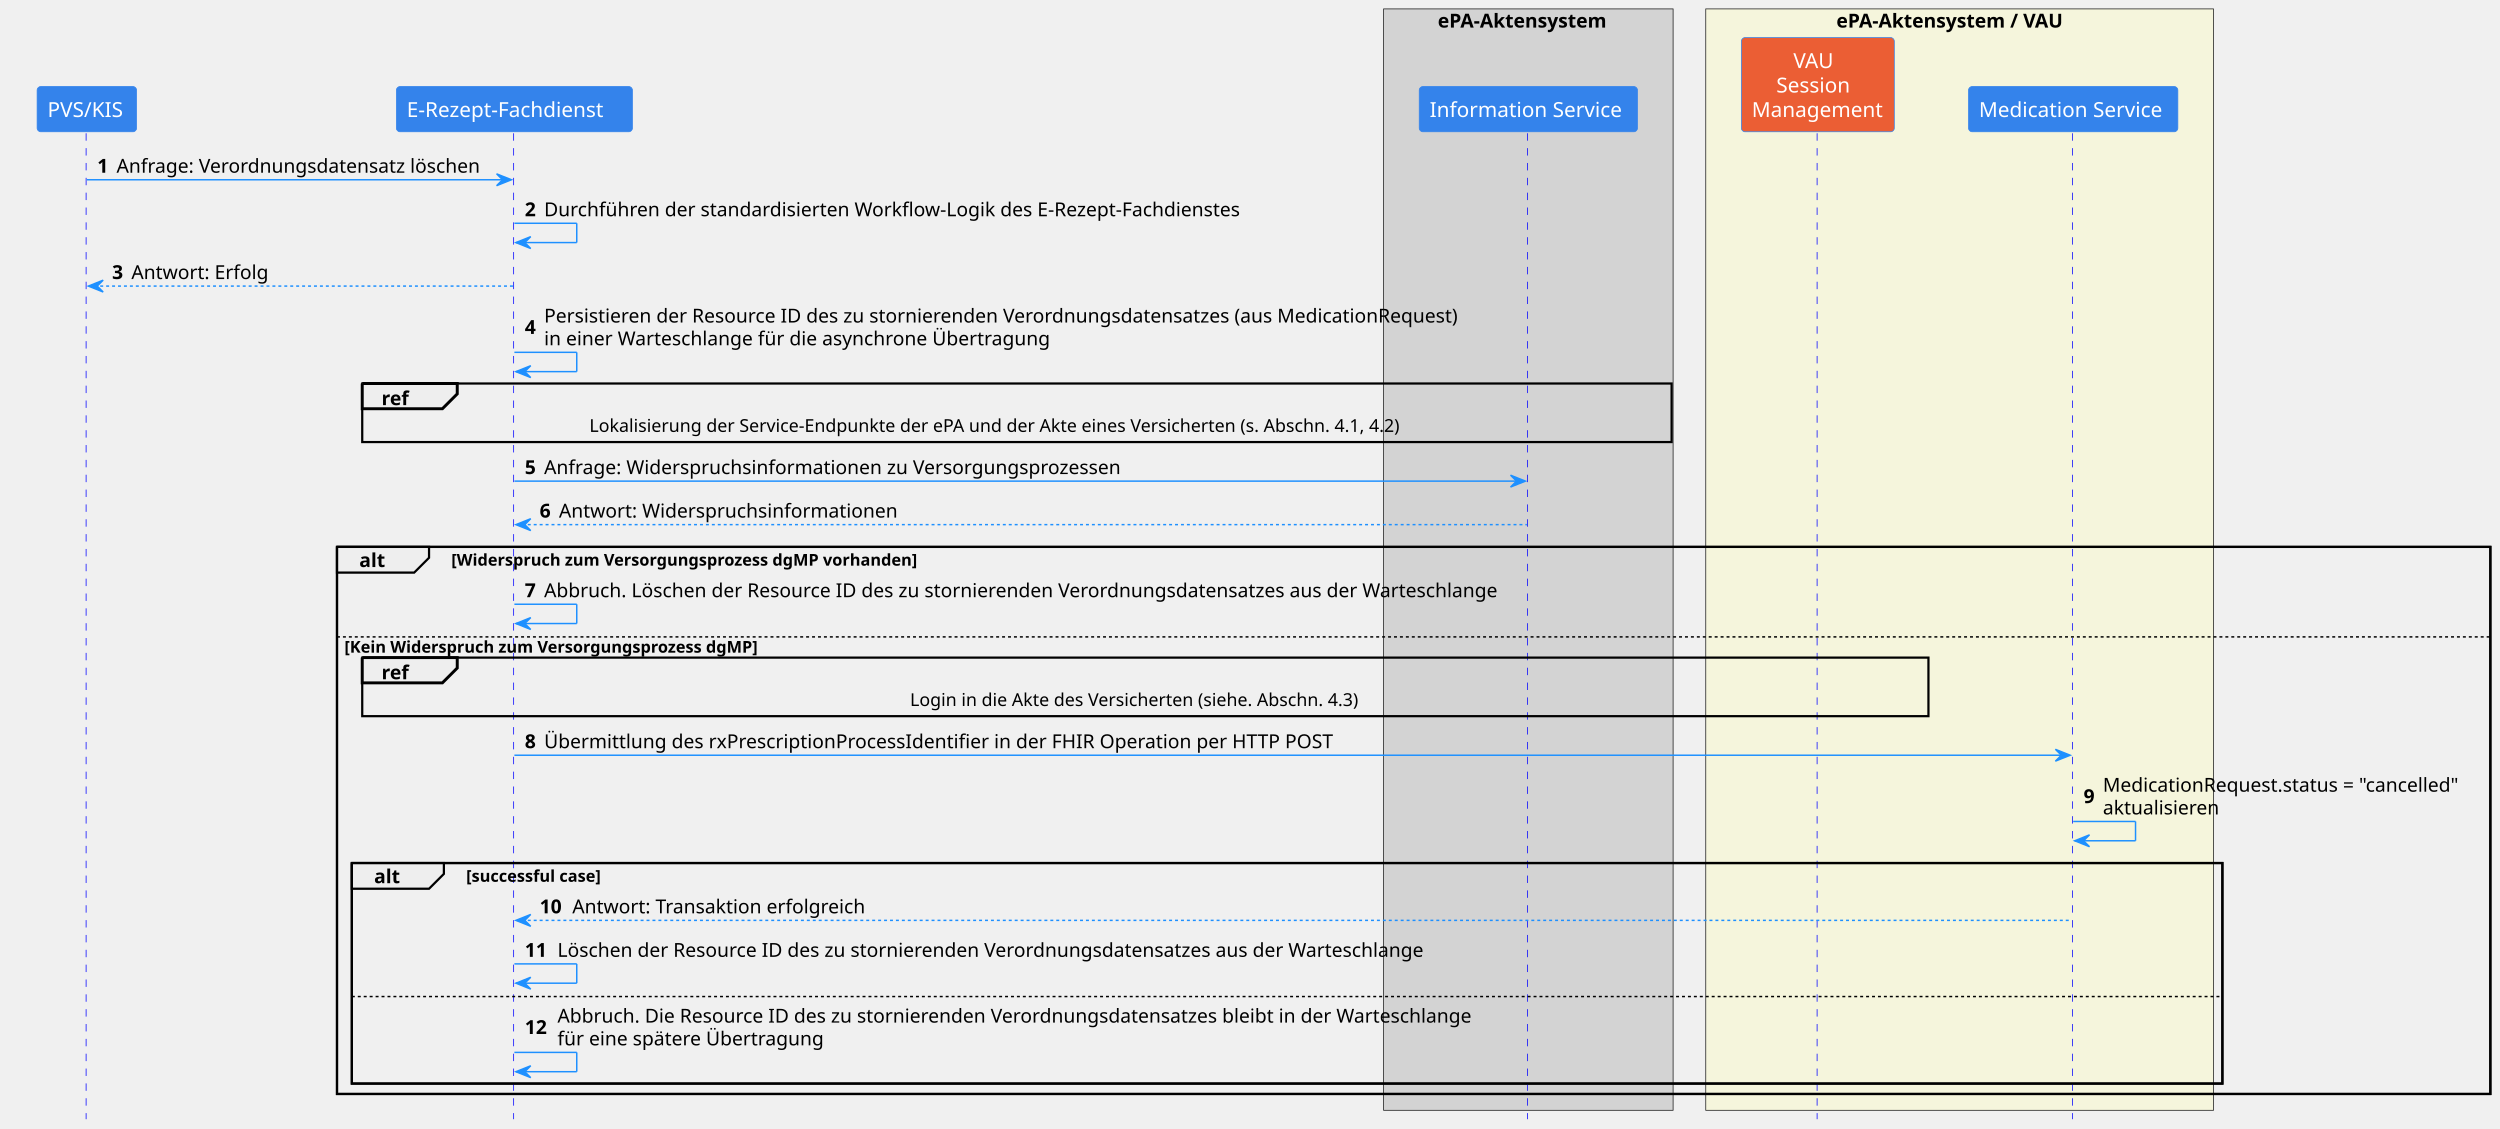
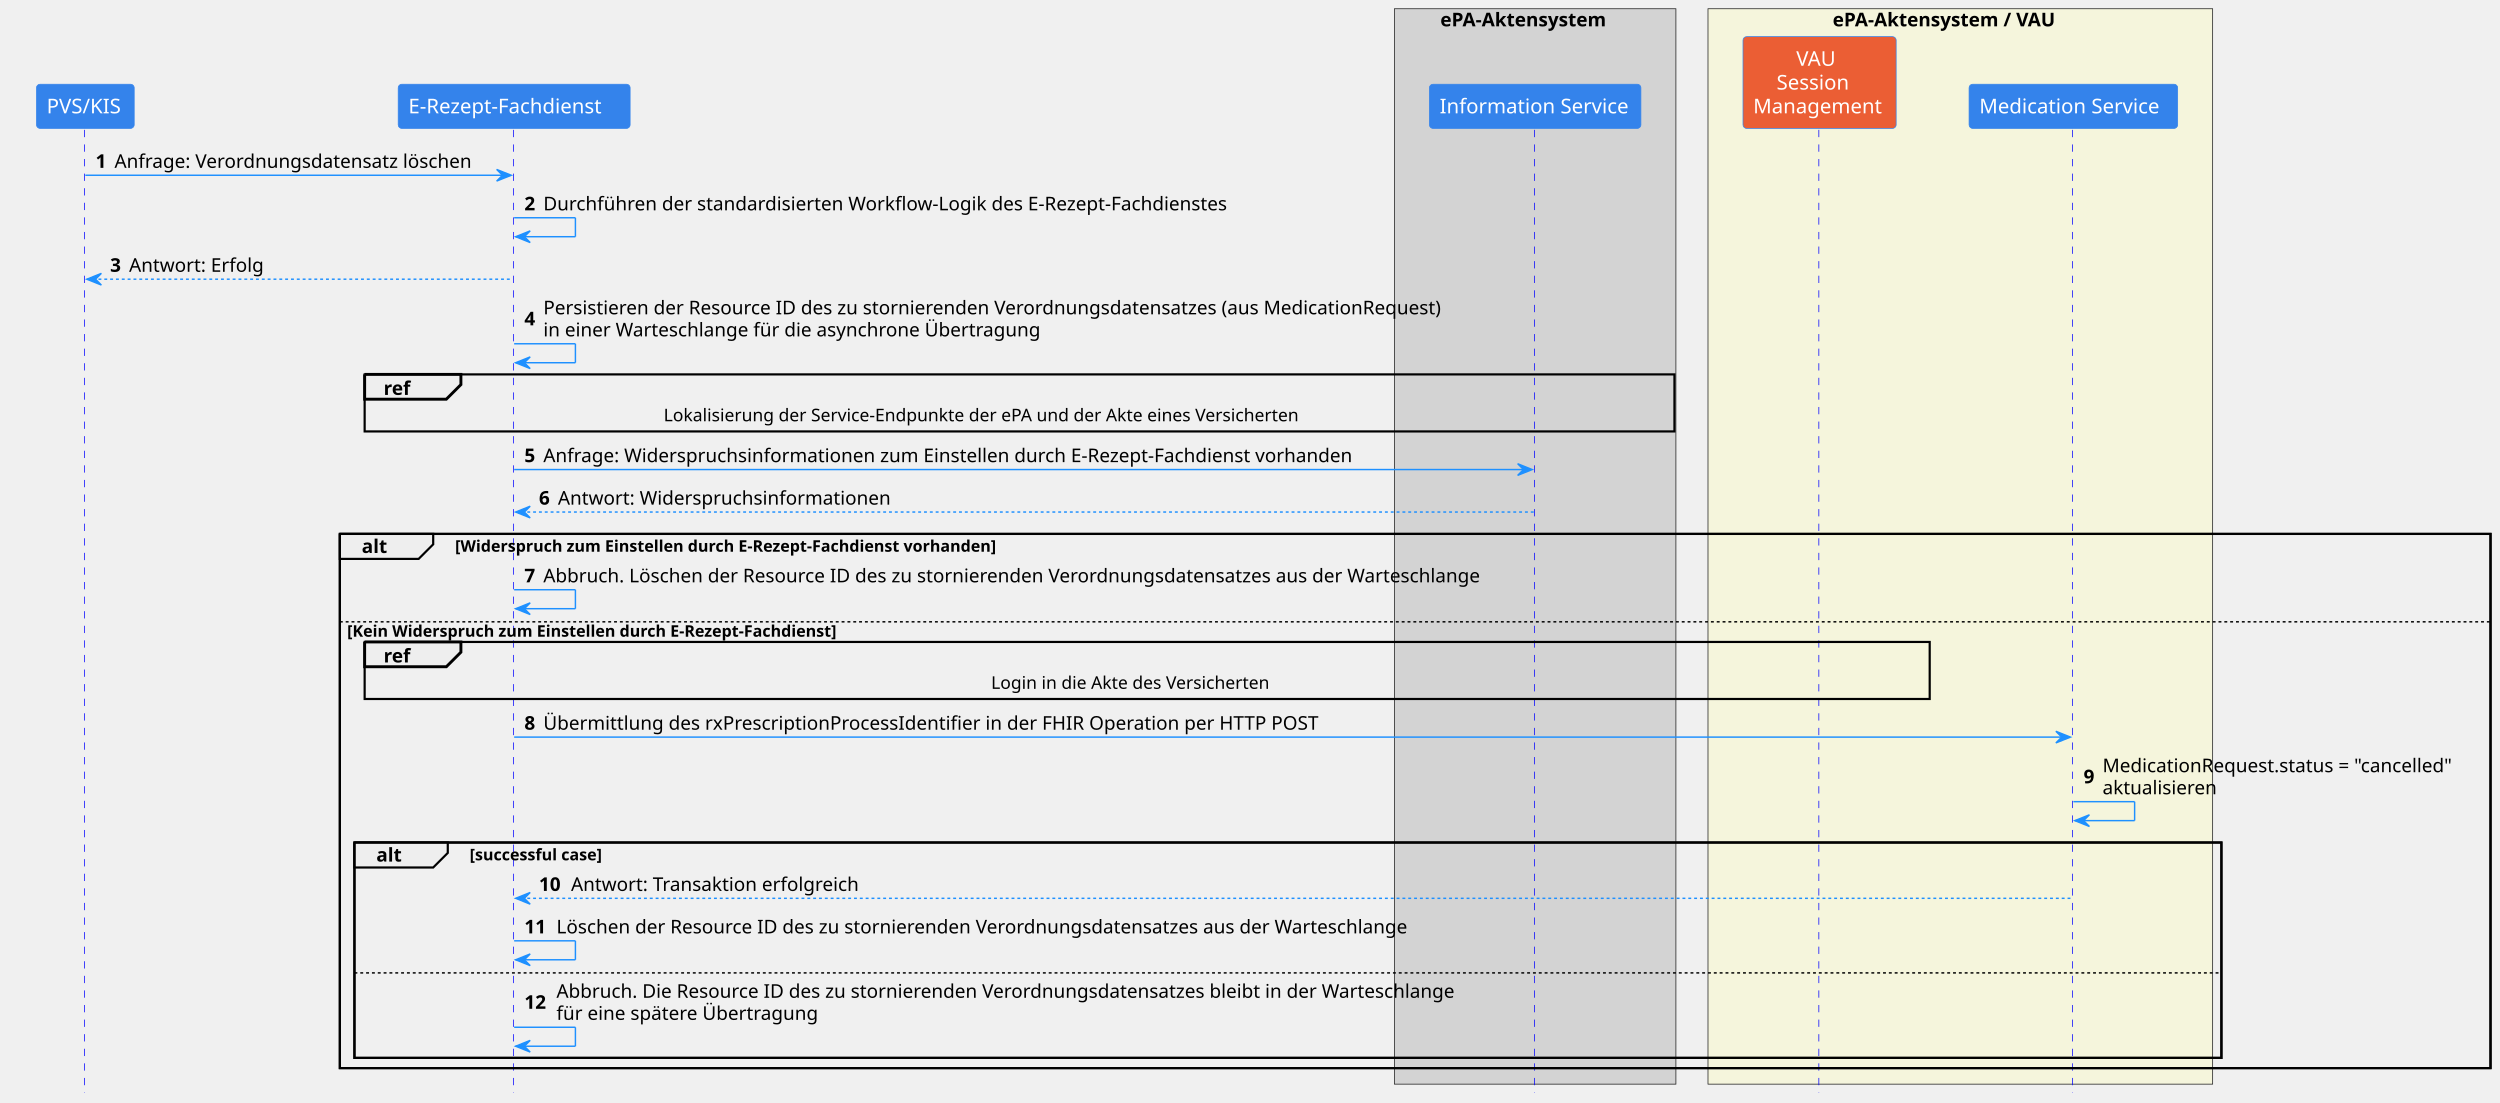
- <svg xmlns="http://www.w3.org/2000/svg" contentStyleType="text/css" height="760px" preserveAspectRatio="none" style="width:1684px;height:760px;background:#FFFFFF;" version="1.1" viewBox="0 0 1684 760" width="1684px" zoomAndPan="magnify">
+ <svg xmlns="http://www.w3.org/2000/svg" contentStyleType="text/css" height="756px" preserveAspectRatio="none" style="width:1714px;height:756px;background:#FFFFFF;" version="1.1" viewBox="0 0 1714 756" width="1714px" zoomAndPan="magnify">
  <defs />
  <g>
-     <rect fill="#D3D3D3" height="741.896" style="stroke:#181818;stroke-width:0.5;" width="195" x="932" y="6" />
-     <text fill="#000000" font-family="sans-serif" font-size="13" font-weight="bold" lengthAdjust="spacing" textLength="122" x="968.5" y="18.568">ePA-Aktensystem</text>
-     <rect fill="#F5F5DC" height="741.896" style="stroke:#181818;stroke-width:0.5;" width="342" x="1149" y="6" />
-     <text fill="#000000" font-family="sans-serif" font-size="13" font-weight="bold" lengthAdjust="spacing" textLength="166" x="1237" y="18.568">ePA-Aktensystem / VAU</text>
-     <rect fill="none" height="368.504" style="stroke:#000000;stroke-width:1.5;" width="1450.5" x="227" y="368.393" />
-     <rect fill="none" height="148.553" style="stroke:#000000;stroke-width:1.5;" width="1260" x="237" y="581.344" />
-     <line style="stroke:#0000FF;stroke-width:0.5;stroke-dasharray:5.0,5.0;" x1="58" x2="58" y1="89.775" y2="753.896" />
-     <line style="stroke:#0000FF;stroke-width:0.5;stroke-dasharray:5.0,5.0;" x1="346" x2="346" y1="89.775" y2="753.896" />
-     <line style="stroke:#0000FF;stroke-width:0.5;stroke-dasharray:5.0,5.0;" x1="1029" x2="1029" y1="89.775" y2="753.896" />
-     <line style="stroke:#0000FF;stroke-width:0.5;stroke-dasharray:5.0,5.0;" x1="1224" x2="1224" y1="89.775" y2="753.896" />
-     <line style="stroke:#0000FF;stroke-width:0.5;stroke-dasharray:5.0,5.0;" x1="1396" x2="1396" y1="89.775" y2="753.896" />
-     <rect fill="#3483EB" height="30.488" rx="2.5" ry="2.5" style="stroke:#3483EB;stroke-width:0.5;" width="67" x="25" y="58.287" />
-     <text fill="#FFFFFF" font-family="sans-serif" font-size="14" lengthAdjust="spacing" textLength="53" x="32" y="78.822">PVS/KIS</text>
-     <rect fill="#3483EB" height="30.488" rx="2.5" ry="2.5" style="stroke:#3483EB;stroke-width:0.5;" width="159" x="267" y="58.287" />
-     <text fill="#FFFFFF" font-family="sans-serif" font-size="14" lengthAdjust="spacing" textLength="145" x="274" y="78.822">E-Rezept-Fachdienst</text>
-     <rect fill="#3483EB" height="30.488" rx="2.5" ry="2.5" style="stroke:#3483EB;stroke-width:0.5;" width="147" x="956" y="58.287" />
-     <text fill="#FFFFFF" font-family="sans-serif" font-size="14" lengthAdjust="spacing" textLength="133" x="963" y="78.822">Information Service</text>
-     <rect fill="#EB5E34" height="63.465" rx="2.5" ry="2.5" style="stroke:#3483EB;stroke-width:0.5;" width="103" x="1173" y="25.311" />
-     <text fill="#FFFFFF" font-family="sans-serif" font-size="14" lengthAdjust="spacing" textLength="29" x="1208" y="45.846">VAU</text>
-     <text fill="#FFFFFF" font-family="sans-serif" font-size="14" lengthAdjust="spacing" textLength="52" x="1196.5" y="62.334">Session</text>
-     <text fill="#FFFFFF" font-family="sans-serif" font-size="14" lengthAdjust="spacing" textLength="89" x="1180" y="78.822">Management</text>
-     <rect fill="#3483EB" height="30.488" rx="2.5" ry="2.5" style="stroke:#3483EB;stroke-width:0.5;" width="141" x="1326" y="58.287" />
-     <text fill="#FFFFFF" font-family="sans-serif" font-size="14" lengthAdjust="spacing" textLength="127" x="1333" y="78.822">Medication Service</text>
-     <polygon fill="#1E90FF" points="334.5,117.086,344.5,121.086,334.5,125.086,338.5,121.086" style="stroke:#1E90FF;stroke-width:1.0;" />
-     <line style="stroke:#1E90FF;stroke-width:1.0;" x1="58.5" x2="340.5" y1="121.086" y2="121.086" />
-     <text fill="#000000" font-family="sans-serif" font-size="13" font-weight="bold" lengthAdjust="spacing" textLength="9" x="65.5" y="116.344">1</text>
-     <text fill="#000000" font-family="sans-serif" font-size="13" lengthAdjust="spacing" textLength="251" x="78.5" y="116.344">Anfrage: Verordnungsdatensatz löschen</text>
-     <line style="stroke:#1E90FF;stroke-width:1.0;" x1="346.5" x2="388.5" y1="150.397" y2="150.397" />
-     <line style="stroke:#1E90FF;stroke-width:1.0;" x1="388.5" x2="388.5" y1="150.397" y2="163.397" />
-     <line style="stroke:#1E90FF;stroke-width:1.0;" x1="347.5" x2="388.5" y1="163.397" y2="163.397" />
-     <polygon fill="#1E90FF" points="357.5,159.397,347.5,163.397,357.5,167.397,353.5,163.397" style="stroke:#1E90FF;stroke-width:1.0;" />
-     <text fill="#000000" font-family="sans-serif" font-size="13" font-weight="bold" lengthAdjust="spacing" textLength="9" x="353.5" y="145.654">2</text>
-     <text fill="#000000" font-family="sans-serif" font-size="13" lengthAdjust="spacing" textLength="492" x="366.5" y="145.654">Durchführen der standardisierten Workflow-Logik des E-Rezept-Fachdienstes</text>
-     <polygon fill="#1E90FF" points="69.5,188.707,59.5,192.707,69.5,196.707,65.5,192.707" style="stroke:#1E90FF;stroke-width:1.0;" />
-     <line style="stroke:#1E90FF;stroke-width:1.0;stroke-dasharray:2.0,2.0;" x1="63.5" x2="345.5" y1="192.707" y2="192.707" />
-     <text fill="#000000" font-family="sans-serif" font-size="13" font-weight="bold" lengthAdjust="spacing" textLength="9" x="75.5" y="187.965">3</text>
-     <text fill="#000000" font-family="sans-serif" font-size="13" lengthAdjust="spacing" textLength="95" x="88.5" y="187.965">Antwort: Erfolg</text>
-     <line style="stroke:#1E90FF;stroke-width:1.0;" x1="346.5" x2="388.5" y1="237.328" y2="237.328" />
-     <line style="stroke:#1E90FF;stroke-width:1.0;" x1="388.5" x2="388.5" y1="237.328" y2="250.328" />
-     <line style="stroke:#1E90FF;stroke-width:1.0;" x1="347.5" x2="388.5" y1="250.328" y2="250.328" />
-     <polygon fill="#1E90FF" points="357.5,246.328,347.5,250.328,357.5,254.328,353.5,250.328" style="stroke:#1E90FF;stroke-width:1.0;" />
-     <text fill="#000000" font-family="sans-serif" font-size="13" font-weight="bold" lengthAdjust="spacing" textLength="9" x="353.5" y="224.931">4</text>
-     <text fill="#000000" font-family="sans-serif" font-size="13" lengthAdjust="spacing" textLength="628" x="366.5" y="217.275">Persistieren der Resource ID des zu stornierenden Verordnungsdatensatzes (aus MedicationRequest)</text>
-     <text fill="#000000" font-family="sans-serif" font-size="13" lengthAdjust="spacing" textLength="345" x="366.5" y="232.586">in einer Warteschlange für die asynchrone Übertragung</text>
-     <rect fill="none" height="39.443" style="stroke:#000000;stroke-width:1.5;" width="882" x="244" y="258.328" />
-     <path d="M244,258.328 L308,258.328 L308,265.328 L298,275.328 L244,275.328 L244,258.328 " fill="#EEEEEE" style="stroke:#000000;stroke-width:2.0;" />
-     <text fill="#000000" font-family="sans-serif" font-size="13" font-weight="bold" lengthAdjust="spacing" textLength="19" x="257" y="272.897">ref</text>
-     <text fill="#000000" font-family="sans-serif" font-size="12" lengthAdjust="spacing" textLength="576" x="397" y="290.93">Lokalisierung der Service-Endpunkte der ePA und der Akte eines Versicherten (s. Abschn. 4.1, 4.2)</text>
-     <polygon fill="#1E90FF" points="1017.5,320.082,1027.5,324.082,1017.5,328.082,1021.5,324.082" style="stroke:#1E90FF;stroke-width:1.0;" />
-     <line style="stroke:#1E90FF;stroke-width:1.0;" x1="346.5" x2="1023.5" y1="324.082" y2="324.082" />
-     <text fill="#000000" font-family="sans-serif" font-size="13" font-weight="bold" lengthAdjust="spacing" textLength="9" x="353.5" y="319.34">5</text>
-     <text fill="#000000" font-family="sans-serif" font-size="13" lengthAdjust="spacing" textLength="397" x="366.5" y="319.34">Anfrage: Widerspruchsinformationen zu Versorgungsprozessen</text>
-     <polygon fill="#1E90FF" points="357.5,349.393,347.5,353.393,357.5,357.393,353.5,353.393" style="stroke:#1E90FF;stroke-width:1.0;" />
-     <line style="stroke:#1E90FF;stroke-width:1.0;stroke-dasharray:2.0,2.0;" x1="351.5" x2="1028.5" y1="353.393" y2="353.393" />
-     <text fill="#000000" font-family="sans-serif" font-size="13" font-weight="bold" lengthAdjust="spacing" textLength="9" x="363.5" y="348.65">6</text>
-     <text fill="#000000" font-family="sans-serif" font-size="13" lengthAdjust="spacing" textLength="232" x="376.5" y="348.65">Antwort: Widerspruchsinformationen</text>
-     <path d="M227,368.393 L289,368.393 L289,375.703 L279,385.703 L227,385.703 L227,368.393 " fill="#EEEEEE" style="stroke:#000000;stroke-width:1.5;" />
-     <rect fill="none" height="368.504" style="stroke:#000000;stroke-width:1.5;" width="1450.5" x="227" y="368.393" />
-     <text fill="#000000" font-family="sans-serif" font-size="13" font-weight="bold" lengthAdjust="spacing" textLength="17" x="242" y="381.961">alt</text>
-     <text fill="#000000" font-family="sans-serif" font-size="11" font-weight="bold" lengthAdjust="spacing" textLength="322" x="304" y="381.027">[Widerspruch zum Versorgungsprozess dgMP vorhanden]</text>
-     <line style="stroke:#1E90FF;stroke-width:1.0;" x1="346.5" x2="388.5" y1="407.014" y2="407.014" />
-     <line style="stroke:#1E90FF;stroke-width:1.0;" x1="388.5" x2="388.5" y1="407.014" y2="420.014" />
-     <line style="stroke:#1E90FF;stroke-width:1.0;" x1="347.5" x2="388.5" y1="420.014" y2="420.014" />
-     <polygon fill="#1E90FF" points="357.5,416.014,347.5,420.014,357.5,424.014,353.5,420.014" style="stroke:#1E90FF;stroke-width:1.0;" />
-     <text fill="#000000" font-family="sans-serif" font-size="13" font-weight="bold" lengthAdjust="spacing" textLength="9" x="353.5" y="402.272">7</text>
-     <text fill="#000000" font-family="sans-serif" font-size="13" lengthAdjust="spacing" textLength="656" x="366.5" y="402.272">Abbruch. Löschen der Resource ID des zu stornierenden Verordnungsdatensatzes aus der Warteschlange</text>
-     <line style="stroke:#000000;stroke-width:1.0;stroke-dasharray:2.0,2.0;" x1="227" x2="1677.5" y1="429.014" y2="429.014" />
-     <text fill="#000000" font-family="sans-serif" font-size="11" font-weight="bold" lengthAdjust="spacing" textLength="288" x="232" y="439.648">[Kein Widerspruch zum Versorgungsprozess dgMP]</text>
-     <rect fill="none" height="39.443" style="stroke:#000000;stroke-width:1.5;" width="1055" x="244" y="442.969" />
-     <path d="M244,442.969 L308,442.969 L308,449.969 L298,459.969 L244,459.969 L244,442.969 " fill="#EEEEEE" style="stroke:#000000;stroke-width:2.0;" />
-     <text fill="#000000" font-family="sans-serif" font-size="13" font-weight="bold" lengthAdjust="spacing" textLength="19" x="257" y="457.537">ref</text>
-     <text fill="#000000" font-family="sans-serif" font-size="12" lengthAdjust="spacing" textLength="317" x="613" y="475.57">Login in die Akte des Versicherten (siehe. Abschn. 4.3)</text>
-     <polygon fill="#1E90FF" points="1384.5,504.723,1394.5,508.723,1384.5,512.723,1388.5,508.723" style="stroke:#1E90FF;stroke-width:1.0;" />
-     <line style="stroke:#1E90FF;stroke-width:1.0;" x1="346.5" x2="1390.5" y1="508.723" y2="508.723" />
-     <text fill="#000000" font-family="sans-serif" font-size="13" font-weight="bold" lengthAdjust="spacing" textLength="9" x="353.5" y="503.981">8</text>
-     <text fill="#000000" font-family="sans-serif" font-size="13" lengthAdjust="spacing" textLength="542" x="366.5" y="503.981">Übermittlung des rxPrescriptionProcessIdentifier in der FHIR Operation per HTTP POST</text>
-     <line style="stroke:#1E90FF;stroke-width:1.0;" x1="1396.5" x2="1438.5" y1="553.344" y2="553.344" />
-     <line style="stroke:#1E90FF;stroke-width:1.0;" x1="1438.5" x2="1438.5" y1="553.344" y2="566.344" />
-     <line style="stroke:#1E90FF;stroke-width:1.0;" x1="1397.5" x2="1438.5" y1="566.344" y2="566.344" />
-     <polygon fill="#1E90FF" points="1407.5,562.344,1397.5,566.344,1407.5,570.344,1403.5,566.344" style="stroke:#1E90FF;stroke-width:1.0;" />
-     <text fill="#000000" font-family="sans-serif" font-size="13" font-weight="bold" lengthAdjust="spacing" textLength="9" x="1403.5" y="540.946">9</text>
-     <text fill="#000000" font-family="sans-serif" font-size="13" lengthAdjust="spacing" textLength="249" x="1416.5" y="533.291">MedicationRequest.status = "cancelled"</text>
-     <text fill="#000000" font-family="sans-serif" font-size="13" lengthAdjust="spacing" textLength="81" x="1416.5" y="548.602">aktualisieren</text>
-     <path d="M237,581.344 L299,581.344 L299,588.654 L289,598.654 L237,598.654 L237,581.344 " fill="#EEEEEE" style="stroke:#000000;stroke-width:1.5;" />
-     <rect fill="none" height="148.553" style="stroke:#000000;stroke-width:1.5;" width="1260" x="237" y="581.344" />
-     <text fill="#000000" font-family="sans-serif" font-size="13" font-weight="bold" lengthAdjust="spacing" textLength="17" x="252" y="594.912">alt</text>
-     <text fill="#000000" font-family="sans-serif" font-size="11" font-weight="bold" lengthAdjust="spacing" textLength="95" x="314" y="593.979">[successful case]</text>
-     <polygon fill="#1E90FF" points="357.5,615.965,347.5,619.965,357.5,623.965,353.5,619.965" style="stroke:#1E90FF;stroke-width:1.0;" />
-     <line style="stroke:#1E90FF;stroke-width:1.0;stroke-dasharray:2.0,2.0;" x1="351.5" x2="1395.5" y1="619.965" y2="619.965" />
-     <text fill="#000000" font-family="sans-serif" font-size="13" font-weight="bold" lengthAdjust="spacing" textLength="18" x="363.5" y="615.223">10</text>
-     <text fill="#000000" font-family="sans-serif" font-size="13" lengthAdjust="spacing" textLength="205" x="385.5" y="615.223">Antwort: Transaktion erfolgreich</text>
-     <line style="stroke:#1E90FF;stroke-width:1.0;" x1="346.5" x2="388.5" y1="649.275" y2="649.275" />
-     <line style="stroke:#1E90FF;stroke-width:1.0;" x1="388.5" x2="388.5" y1="649.275" y2="662.275" />
-     <line style="stroke:#1E90FF;stroke-width:1.0;" x1="347.5" x2="388.5" y1="662.275" y2="662.275" />
-     <polygon fill="#1E90FF" points="357.5,658.275,347.5,662.275,357.5,666.275,353.5,662.275" style="stroke:#1E90FF;stroke-width:1.0;" />
-     <text fill="#000000" font-family="sans-serif" font-size="13" font-weight="bold" lengthAdjust="spacing" textLength="18" x="353.5" y="644.533">11</text>
-     <text fill="#000000" font-family="sans-serif" font-size="13" lengthAdjust="spacing" textLength="595" x="375.5" y="644.533">Löschen der Resource ID des zu stornierenden Verordnungsdatensatzes aus der Warteschlange</text>
-     <line style="stroke:#000000;stroke-width:1.0;stroke-dasharray:2.0,2.0;" x1="237" x2="1497" y1="671.275" y2="671.275" />
-     <line style="stroke:#1E90FF;stroke-width:1.0;" x1="346.5" x2="388.5" y1="708.896" y2="708.896" />
-     <line style="stroke:#1E90FF;stroke-width:1.0;" x1="388.5" x2="388.5" y1="708.896" y2="721.896" />
-     <line style="stroke:#1E90FF;stroke-width:1.0;" x1="347.5" x2="388.5" y1="721.896" y2="721.896" />
-     <polygon fill="#1E90FF" points="357.5,717.896,347.5,721.896,357.5,725.896,353.5,721.896" style="stroke:#1E90FF;stroke-width:1.0;" />
-     <text fill="#000000" font-family="sans-serif" font-size="13" font-weight="bold" lengthAdjust="spacing" textLength="18" x="353.5" y="696.499">12</text>
-     <text fill="#000000" font-family="sans-serif" font-size="13" lengthAdjust="spacing" textLength="631" x="375.5" y="688.844">Abbruch. Die Resource ID des zu stornierenden Verordnungsdatensatzes bleibt in der Warteschlange</text>
-     <text fill="#000000" font-family="sans-serif" font-size="13" lengthAdjust="spacing" textLength="180" x="375.5" y="704.154">für eine spätere Übertragung</text>
+     <rect fill="#D3D3D3" height="737.289" style="stroke:#181818;stroke-width:0.5;" width="193" x="956" y="6" />
+     <text fill="#000000" font-family="sans-serif" font-size="13" font-weight="bold" lengthAdjust="spacing" textLength="130" x="987.5" y="18.067">ePA-Aktensystem</text>
+     <rect fill="#F5F5DC" height="737.289" style="stroke:#181818;stroke-width:0.5;" width="346" x="1171" y="6" />
+     <text fill="#000000" font-family="sans-serif" font-size="13" font-weight="bold" lengthAdjust="spacing" textLength="175" x="1256.5" y="18.067">ePA-Aktensystem / VAU</text>
+     <rect fill="none" height="366.234" style="stroke:#000000;stroke-width:1.5;" width="1474.5" x="233" y="366.055" />
+     <rect fill="none" height="147.664" style="stroke:#000000;stroke-width:1.5;" width="1280" x="243" y="577.625" />
+     <line style="stroke:#0000FF;stroke-width:0.5;stroke-dasharray:5.0,5.0;" x1="58" x2="58" y1="89.023" y2="749.289" />
+     <line style="stroke:#0000FF;stroke-width:0.5;stroke-dasharray:5.0,5.0;" x1="352" x2="352" y1="89.023" y2="749.289" />
+     <line style="stroke:#0000FF;stroke-width:0.5;stroke-dasharray:5.0,5.0;" x1="1052" x2="1052" y1="89.023" y2="749.289" />
+     <line style="stroke:#0000FF;stroke-width:0.5;stroke-dasharray:5.0,5.0;" x1="1247" x2="1247" y1="89.023" y2="749.289" />
+     <line style="stroke:#0000FF;stroke-width:0.5;stroke-dasharray:5.0,5.0;" x1="1421" x2="1421" y1="89.023" y2="749.289" />
+     <rect fill="#3483EB" height="30.297" rx="2.5" ry="2.5" style="stroke:#3483EB;stroke-width:0.5;" width="67" x="25" y="57.727" />
+     <text fill="#FFFFFF" font-family="sans-serif" font-size="14" lengthAdjust="spacing" textLength="53" x="32" y="77.722">PVS/KIS</text>
+     <rect fill="#3483EB" height="30.297" rx="2.5" ry="2.5" style="stroke:#3483EB;stroke-width:0.5;" width="159" x="273" y="57.727" />
+     <text fill="#FFFFFF" font-family="sans-serif" font-size="14" lengthAdjust="spacing" textLength="145" x="280" y="77.722">E-Rezept-Fachdienst</text>
+     <rect fill="#3483EB" height="30.297" rx="2.5" ry="2.5" style="stroke:#3483EB;stroke-width:0.5;" width="145" x="980" y="57.727" />
+     <text fill="#FFFFFF" font-family="sans-serif" font-size="14" lengthAdjust="spacing" textLength="131" x="987" y="77.722">Information Service</text>
+     <rect fill="#EB5E34" height="62.891" rx="2.5" ry="2.5" style="stroke:#3483EB;stroke-width:0.5;" width="105" x="1195" y="25.133" />
+     <text fill="#FFFFFF" font-family="sans-serif" font-size="14" lengthAdjust="spacing" textLength="28" x="1231.5" y="45.128">VAU</text>
+     <text fill="#FFFFFF" font-family="sans-serif" font-size="14" lengthAdjust="spacing" textLength="55" x="1218" y="61.425">Session</text>
+     <text fill="#FFFFFF" font-family="sans-serif" font-size="14" lengthAdjust="spacing" textLength="91" x="1202" y="77.722">Management</text>
+     <rect fill="#3483EB" height="30.297" rx="2.5" ry="2.5" style="stroke:#3483EB;stroke-width:0.5;" width="143" x="1350" y="57.727" />
+     <text fill="#FFFFFF" font-family="sans-serif" font-size="14" lengthAdjust="spacing" textLength="129" x="1357" y="77.722">Medication Service</text>
+     <polygon fill="#1E90FF" points="340.5,116.156,350.5,120.156,340.5,124.156,344.5,120.156" style="stroke:#1E90FF;stroke-width:1.0;" />
+     <line style="stroke:#1E90FF;stroke-width:1.0;" x1="58.5" x2="346.5" y1="120.156" y2="120.156" />
+     <text fill="#000000" font-family="sans-serif" font-size="13" font-weight="bold" lengthAdjust="spacing" textLength="9" x="65.5" y="115.09">1</text>
+     <text fill="#000000" font-family="sans-serif" font-size="13" lengthAdjust="spacing" textLength="257" x="78.5" y="115.09">Anfrage: Verordnungsdatensatz löschen</text>
+     <line style="stroke:#1E90FF;stroke-width:1.0;" x1="352.5" x2="394.5" y1="149.289" y2="149.289" />
+     <line style="stroke:#1E90FF;stroke-width:1.0;" x1="394.5" x2="394.5" y1="149.289" y2="162.289" />
+     <line style="stroke:#1E90FF;stroke-width:1.0;" x1="353.5" x2="394.5" y1="162.289" y2="162.289" />
+     <polygon fill="#1E90FF" points="363.5,158.289,353.5,162.289,363.5,166.289,359.5,162.289" style="stroke:#1E90FF;stroke-width:1.0;" />
+     <text fill="#000000" font-family="sans-serif" font-size="13" font-weight="bold" lengthAdjust="spacing" textLength="9" x="359.5" y="144.223">2</text>
+     <text fill="#000000" font-family="sans-serif" font-size="13" lengthAdjust="spacing" textLength="486" x="372.5" y="144.223">Durchführen der standardisierten Workflow-Logik des E-Rezept-Fachdienstes</text>
+     <polygon fill="#1E90FF" points="69.5,187.422,59.5,191.422,69.5,195.422,65.5,191.422" style="stroke:#1E90FF;stroke-width:1.0;" />
+     <line style="stroke:#1E90FF;stroke-width:1.0;stroke-dasharray:2.0,2.0;" x1="63.5" x2="351.5" y1="191.422" y2="191.422" />
+     <text fill="#000000" font-family="sans-serif" font-size="13" font-weight="bold" lengthAdjust="spacing" textLength="9" x="75.5" y="186.356">3</text>
+     <text fill="#000000" font-family="sans-serif" font-size="13" lengthAdjust="spacing" textLength="93" x="88.5" y="186.356">Antwort: Erfolg</text>
+     <line style="stroke:#1E90FF;stroke-width:1.0;" x1="352.5" x2="394.5" y1="235.688" y2="235.688" />
+     <line style="stroke:#1E90FF;stroke-width:1.0;" x1="394.5" x2="394.5" y1="235.688" y2="248.688" />
+     <line style="stroke:#1E90FF;stroke-width:1.0;" x1="353.5" x2="394.5" y1="248.688" y2="248.688" />
+     <polygon fill="#1E90FF" points="363.5,244.688,353.5,248.688,363.5,252.688,359.5,248.688" style="stroke:#1E90FF;stroke-width:1.0;" />
+     <text fill="#000000" font-family="sans-serif" font-size="13" font-weight="bold" lengthAdjust="spacing" textLength="9" x="359.5" y="223.055">4</text>
+     <text fill="#000000" font-family="sans-serif" font-size="13" lengthAdjust="spacing" textLength="646" x="372.5" y="215.489">Persistieren der Resource ID des zu stornierenden Verordnungsdatensatzes (aus MedicationRequest)</text>
+     <text fill="#000000" font-family="sans-serif" font-size="13" lengthAdjust="spacing" textLength="352" x="372.5" y="230.622">in einer Warteschlange für die asynchrone Übertragung</text>
+     <rect fill="none" height="39.102" style="stroke:#000000;stroke-width:1.5;" width="898" x="250" y="256.688" />
+     <path d="M250,256.688 L316,256.688 L316,263.688 L306,273.688 L250,273.688 L250,256.688 " fill="#EEEEEE" style="stroke:#000000;stroke-width:2.0;" />
+     <text fill="#000000" font-family="sans-serif" font-size="13" font-weight="bold" lengthAdjust="spacing" textLength="21" x="263" y="270.754">ref</text>
+     <text fill="#000000" font-family="sans-serif" font-size="12" lengthAdjust="spacing" textLength="488" x="455" y="288.826">Lokalisierung der Service-Endpunkte der ePA und der Akte eines Versicherten</text>
+     <polygon fill="#1E90FF" points="1040.5,317.922,1050.5,321.922,1040.5,325.922,1044.5,321.922" style="stroke:#1E90FF;stroke-width:1.0;" />
+     <line style="stroke:#1E90FF;stroke-width:1.0;" x1="352.5" x2="1046.5" y1="321.922" y2="321.922" />
+     <text fill="#000000" font-family="sans-serif" font-size="13" font-weight="bold" lengthAdjust="spacing" textLength="9" x="359.5" y="316.856">5</text>
+     <text fill="#000000" font-family="sans-serif" font-size="13" lengthAdjust="spacing" textLength="576" x="372.5" y="316.856">Anfrage: Widerspruchsinformationen zum Einstellen durch E-Rezept-Fachdienst vorhanden</text>
+     <polygon fill="#1E90FF" points="363.5,347.055,353.5,351.055,363.5,355.055,359.5,351.055" style="stroke:#1E90FF;stroke-width:1.0;" />
+     <line style="stroke:#1E90FF;stroke-width:1.0;stroke-dasharray:2.0,2.0;" x1="357.5" x2="1051.5" y1="351.055" y2="351.055" />
+     <text fill="#000000" font-family="sans-serif" font-size="13" font-weight="bold" lengthAdjust="spacing" textLength="9" x="369.5" y="345.989">6</text>
+     <text fill="#000000" font-family="sans-serif" font-size="13" lengthAdjust="spacing" textLength="231" x="382.5" y="345.989">Antwort: Widerspruchsinformationen</text>
+     <path d="M233,366.055 L297,366.055 L297,373.188 L287,383.188 L233,383.188 L233,366.055 " fill="#EEEEEE" style="stroke:#000000;stroke-width:1.5;" />
+     <rect fill="none" height="366.234" style="stroke:#000000;stroke-width:1.5;" width="1474.5" x="233" y="366.055" />
+     <text fill="#000000" font-family="sans-serif" font-size="13" font-weight="bold" lengthAdjust="spacing" textLength="19" x="248" y="379.122">alt</text>
+     <text fill="#000000" font-family="sans-serif" font-size="11" font-weight="bold" lengthAdjust="spacing" textLength="438" x="312" y="378.265">[Widerspruch zum Einstellen durch E-Rezept-Fachdienst vorhanden]</text>
+     <line style="stroke:#1E90FF;stroke-width:1.0;" x1="352.5" x2="394.5" y1="404.32" y2="404.32" />
+     <line style="stroke:#1E90FF;stroke-width:1.0;" x1="394.5" x2="394.5" y1="404.32" y2="417.32" />
+     <line style="stroke:#1E90FF;stroke-width:1.0;" x1="353.5" x2="394.5" y1="417.32" y2="417.32" />
+     <polygon fill="#1E90FF" points="363.5,413.32,353.5,417.32,363.5,421.32,359.5,417.32" style="stroke:#1E90FF;stroke-width:1.0;" />
+     <text fill="#000000" font-family="sans-serif" font-size="13" font-weight="bold" lengthAdjust="spacing" textLength="9" x="359.5" y="399.254">7</text>
+     <text fill="#000000" font-family="sans-serif" font-size="13" lengthAdjust="spacing" textLength="673" x="372.5" y="399.254">Abbruch. Löschen der Resource ID des zu stornierenden Verordnungsdatensatzes aus der Warteschlange</text>
+     <line style="stroke:#000000;stroke-width:1.0;stroke-dasharray:2.0,2.0;" x1="233" x2="1707.5" y1="426.32" y2="426.32" />
+     <text fill="#000000" font-family="sans-serif" font-size="11" font-weight="bold" lengthAdjust="spacing" textLength="399" x="238" y="436.531">[Kein Widerspruch zum Einstellen durch E-Rezept-Fachdienst]</text>
+     <rect fill="none" height="39.102" style="stroke:#000000;stroke-width:1.5;" width="1073" x="250" y="440.125" />
+     <path d="M250,440.125 L316,440.125 L316,447.125 L306,457.125 L250,457.125 L250,440.125 " fill="#EEEEEE" style="stroke:#000000;stroke-width:2.0;" />
+     <text fill="#000000" font-family="sans-serif" font-size="13" font-weight="bold" lengthAdjust="spacing" textLength="21" x="263" y="454.192">ref</text>
+     <text fill="#000000" font-family="sans-serif" font-size="12" lengthAdjust="spacing" textLength="214" x="679.5" y="472.264">Login in die Akte des Versicherten</text>
+     <polygon fill="#1E90FF" points="1409.5,501.359,1419.5,505.359,1409.5,509.359,1413.5,505.359" style="stroke:#1E90FF;stroke-width:1.0;" />
+     <line style="stroke:#1E90FF;stroke-width:1.0;" x1="352.5" x2="1415.5" y1="505.359" y2="505.359" />
+     <text fill="#000000" font-family="sans-serif" font-size="13" font-weight="bold" lengthAdjust="spacing" textLength="9" x="359.5" y="500.293">8</text>
+     <text fill="#000000" font-family="sans-serif" font-size="13" lengthAdjust="spacing" textLength="545" x="372.5" y="500.293">Übermittlung des rxPrescriptionProcessIdentifier in der FHIR Operation per HTTP POST</text>
+     <line style="stroke:#1E90FF;stroke-width:1.0;" x1="1421.5" x2="1463.5" y1="549.625" y2="549.625" />
+     <line style="stroke:#1E90FF;stroke-width:1.0;" x1="1463.5" x2="1463.5" y1="549.625" y2="562.625" />
+     <line style="stroke:#1E90FF;stroke-width:1.0;" x1="1422.5" x2="1463.5" y1="562.625" y2="562.625" />
+     <polygon fill="#1E90FF" points="1432.5,558.625,1422.5,562.625,1432.5,566.625,1428.5,562.625" style="stroke:#1E90FF;stroke-width:1.0;" />
+     <text fill="#000000" font-family="sans-serif" font-size="13" font-weight="bold" lengthAdjust="spacing" textLength="9" x="1428.5" y="536.993">9</text>
+     <text fill="#000000" font-family="sans-serif" font-size="13" lengthAdjust="spacing" textLength="254" x="1441.5" y="529.426">MedicationRequest.status = "cancelled"</text>
+     <text fill="#000000" font-family="sans-serif" font-size="13" lengthAdjust="spacing" textLength="81" x="1441.5" y="544.559">aktualisieren</text>
+     <path d="M243,577.625 L307,577.625 L307,584.758 L297,594.758 L243,594.758 L243,577.625 " fill="#EEEEEE" style="stroke:#000000;stroke-width:1.5;" />
+     <rect fill="none" height="147.664" style="stroke:#000000;stroke-width:1.5;" width="1280" x="243" y="577.625" />
+     <text fill="#000000" font-family="sans-serif" font-size="13" font-weight="bold" lengthAdjust="spacing" textLength="19" x="258" y="590.692">alt</text>
+     <text fill="#000000" font-family="sans-serif" font-size="11" font-weight="bold" lengthAdjust="spacing" textLength="112" x="322" y="589.835">[successful case]</text>
+     <polygon fill="#1E90FF" points="363.5,611.891,353.5,615.891,363.5,619.891,359.5,615.891" style="stroke:#1E90FF;stroke-width:1.0;" />
+     <line style="stroke:#1E90FF;stroke-width:1.0;stroke-dasharray:2.0,2.0;" x1="357.5" x2="1420.5" y1="615.891" y2="615.891" />
+     <text fill="#000000" font-family="sans-serif" font-size="13" font-weight="bold" lengthAdjust="spacing" textLength="18" x="369.5" y="610.825">10</text>
+     <text fill="#000000" font-family="sans-serif" font-size="13" lengthAdjust="spacing" textLength="202" x="391.5" y="610.825">Antwort: Transaktion erfolgreich</text>
+     <line style="stroke:#1E90FF;stroke-width:1.0;" x1="352.5" x2="394.5" y1="645.023" y2="645.023" />
+     <line style="stroke:#1E90FF;stroke-width:1.0;" x1="394.5" x2="394.5" y1="645.023" y2="658.023" />
+     <line style="stroke:#1E90FF;stroke-width:1.0;" x1="353.5" x2="394.5" y1="658.023" y2="658.023" />
+     <polygon fill="#1E90FF" points="363.5,654.023,353.5,658.023,363.5,662.023,359.5,658.023" style="stroke:#1E90FF;stroke-width:1.0;" />
+     <text fill="#000000" font-family="sans-serif" font-size="13" font-weight="bold" lengthAdjust="spacing" textLength="18" x="359.5" y="639.957">11</text>
+     <text fill="#000000" font-family="sans-serif" font-size="13" lengthAdjust="spacing" textLength="612" x="381.5" y="639.957">Löschen der Resource ID des zu stornierenden Verordnungsdatensatzes aus der Warteschlange</text>
+     <line style="stroke:#000000;stroke-width:1.0;stroke-dasharray:2.0,2.0;" x1="243" x2="1523" y1="667.023" y2="667.023" />
+     <line style="stroke:#1E90FF;stroke-width:1.0;" x1="352.5" x2="394.5" y1="704.289" y2="704.289" />
+     <line style="stroke:#1E90FF;stroke-width:1.0;" x1="394.5" x2="394.5" y1="704.289" y2="717.289" />
+     <line style="stroke:#1E90FF;stroke-width:1.0;" x1="353.5" x2="394.5" y1="717.289" y2="717.289" />
+     <polygon fill="#1E90FF" points="363.5,713.289,353.5,717.289,363.5,721.289,359.5,717.289" style="stroke:#1E90FF;stroke-width:1.0;" />
+     <text fill="#000000" font-family="sans-serif" font-size="13" font-weight="bold" lengthAdjust="spacing" textLength="18" x="359.5" y="691.657">12</text>
+     <text fill="#000000" font-family="sans-serif" font-size="13" lengthAdjust="spacing" textLength="643" x="381.5" y="684.09">Abbruch. Die Resource ID des zu stornierenden Verordnungsdatensatzes bleibt in der Warteschlange</text>
+     <text fill="#000000" font-family="sans-serif" font-size="13" lengthAdjust="spacing" textLength="186" x="381.5" y="699.223">für eine spätere Übertragung</text>
  </g>
</svg>
